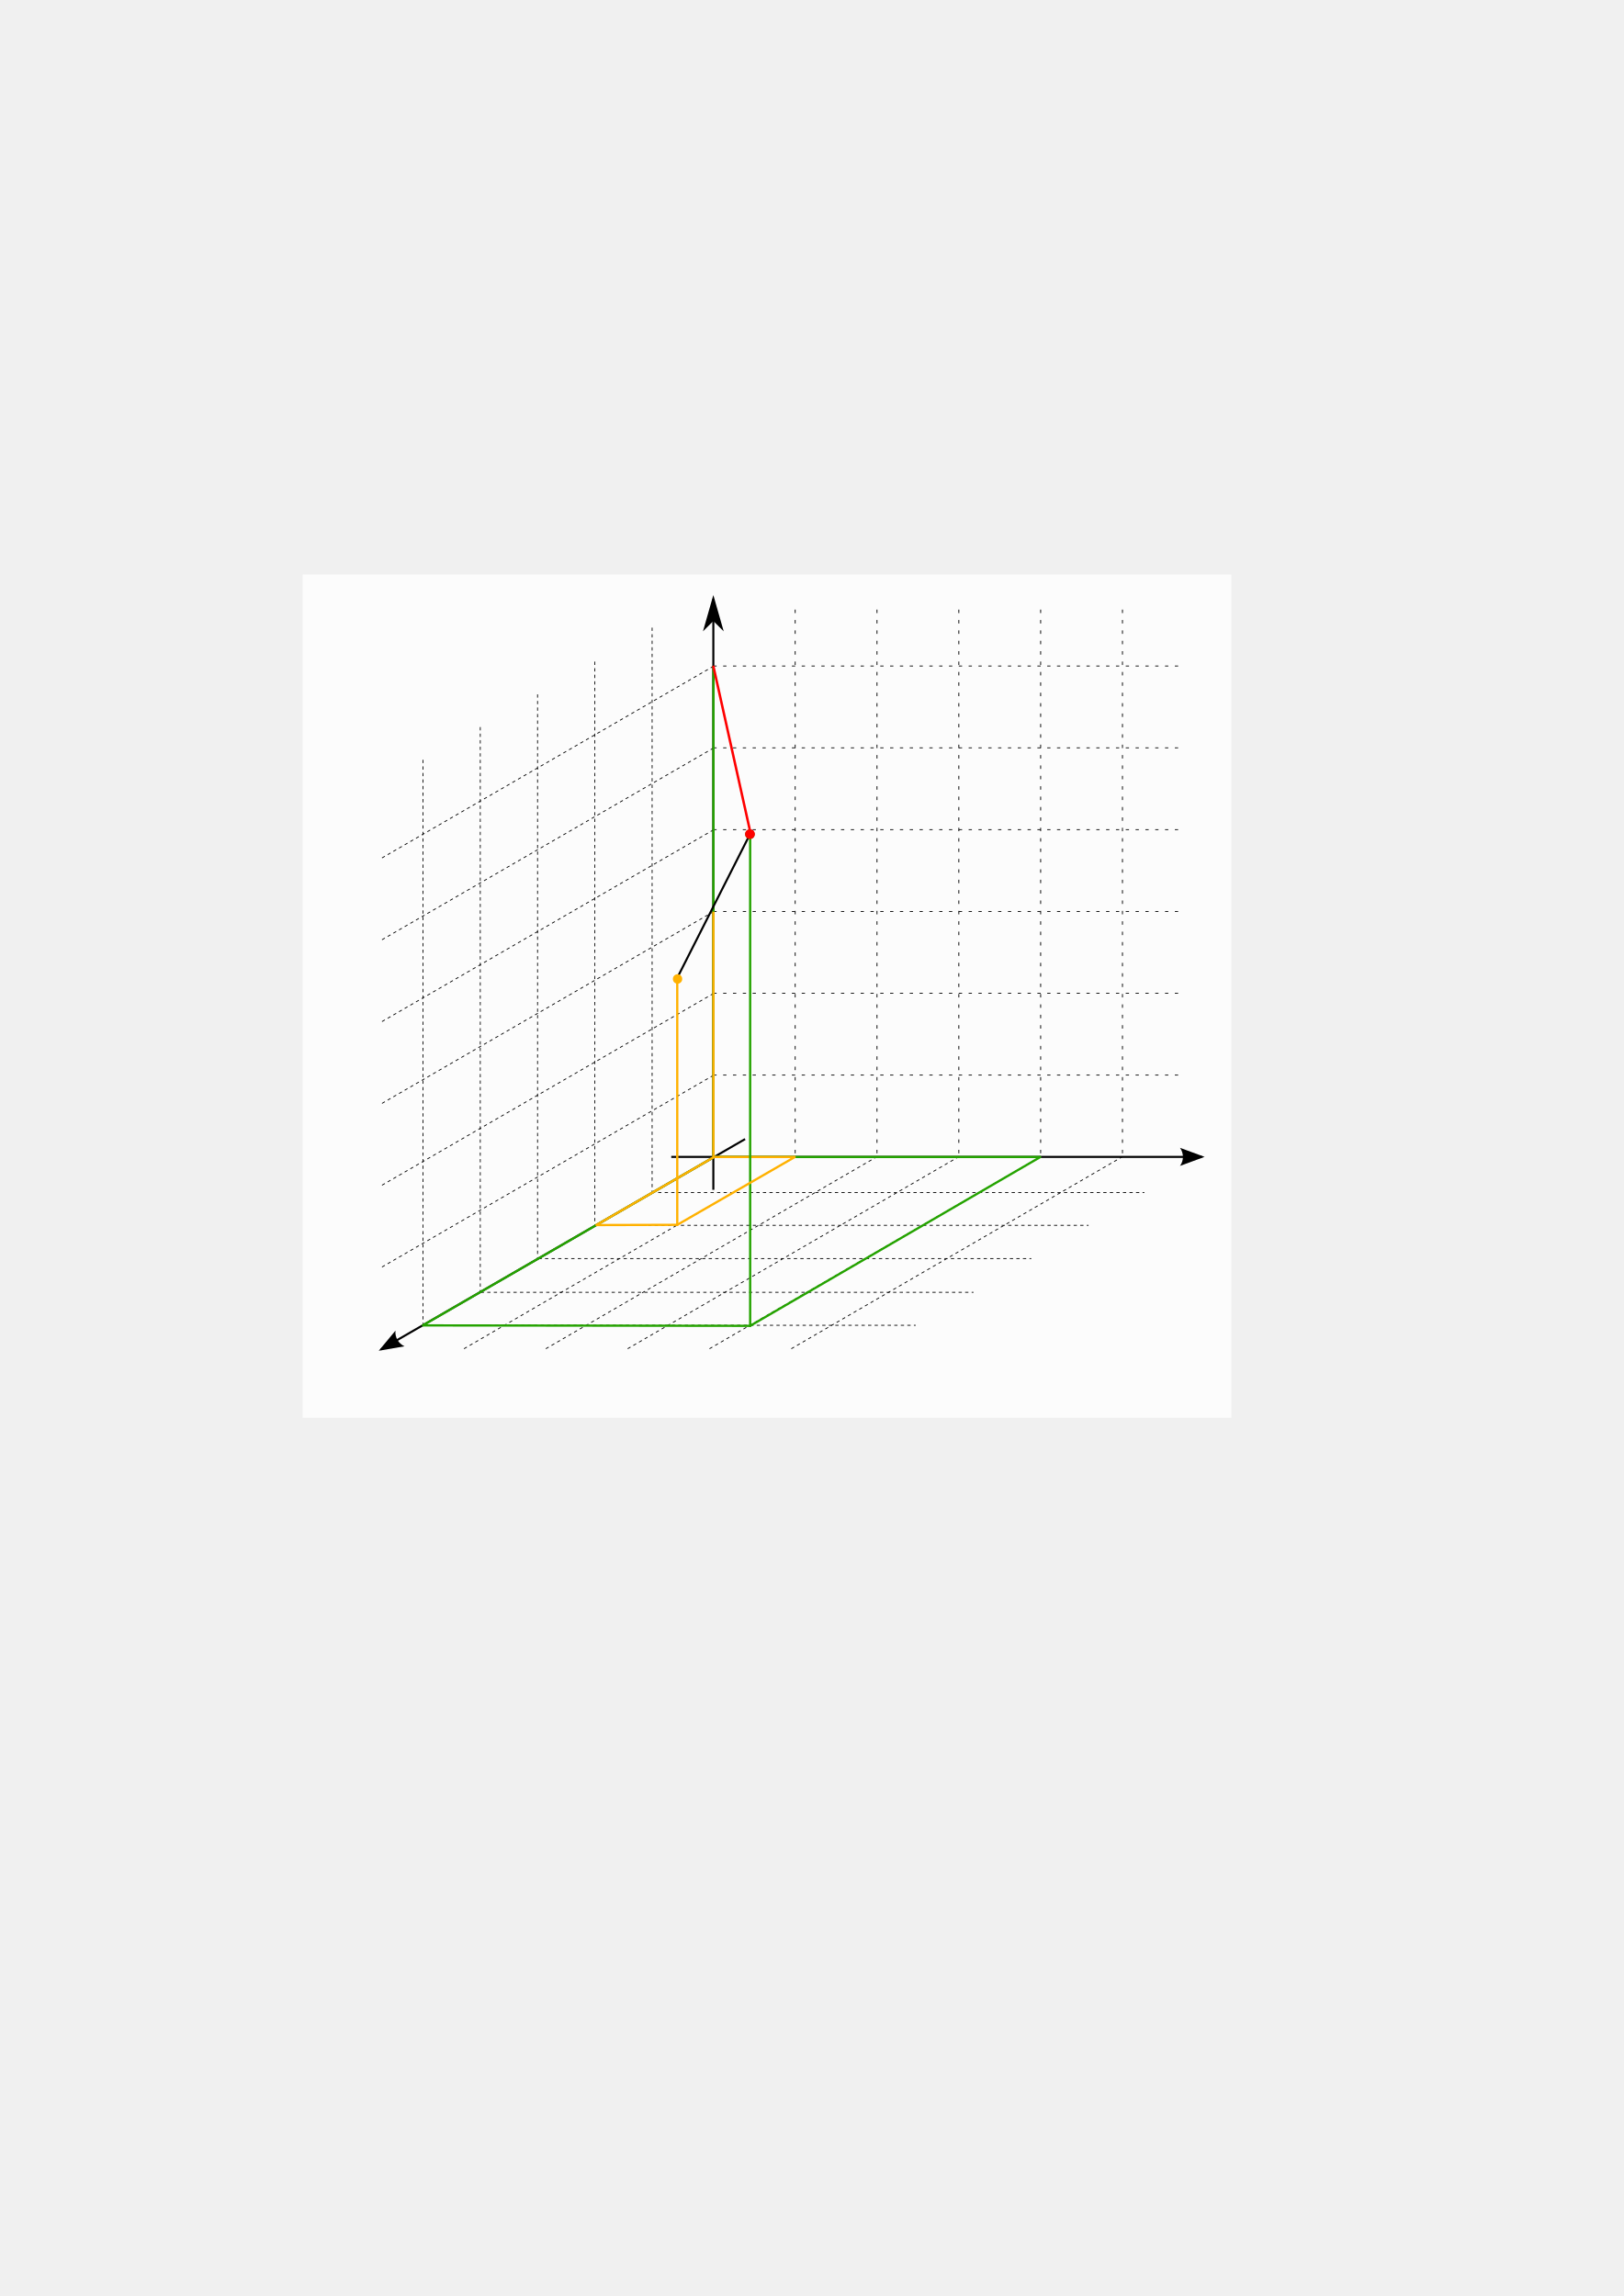
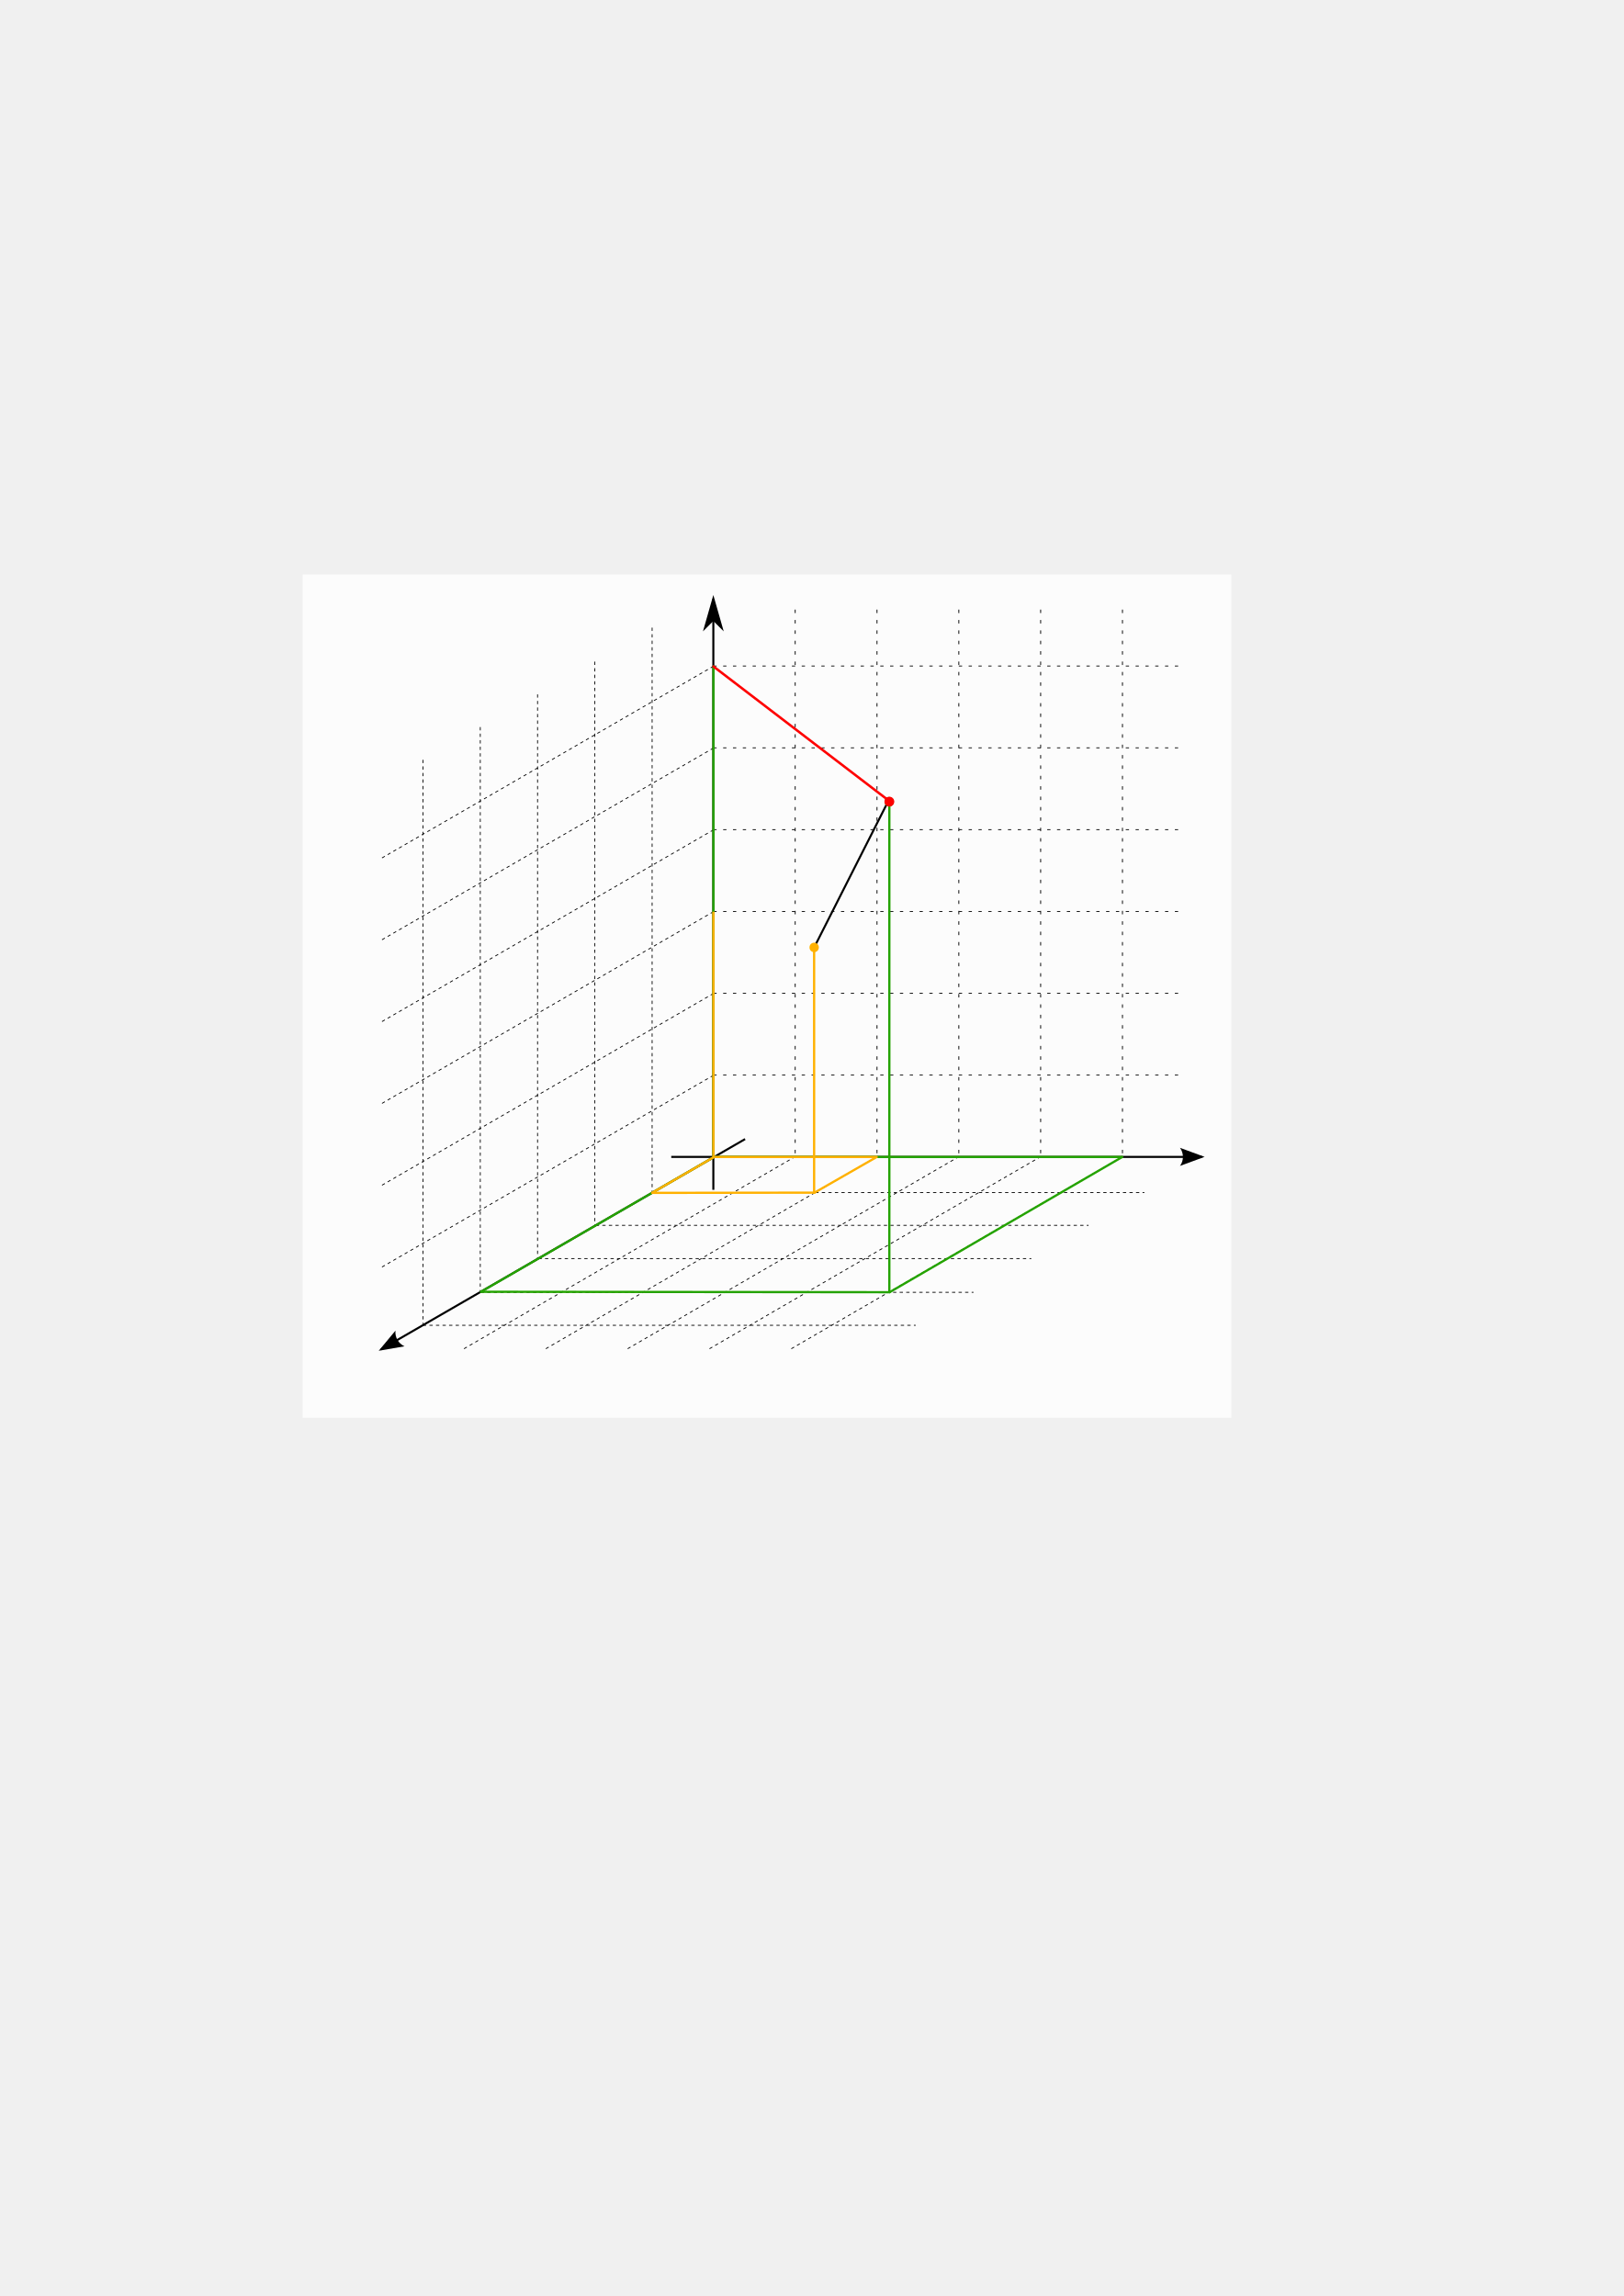
<svg xmlns="http://www.w3.org/2000/svg" width="210mm" height="297mm" id="svg2" version="1.1">
  <defs id="defs4">
    <marker orient="auto" refY="0.0" refX="0.0" id="Arrow1Lstart" style="overflow:visible">
      <path id="path3824" d="M 0.0,0.0 L 5.0,-5.0 L -12.5,0.0 L 5.0,5.0 L 0.0,0.0 z " style="fill-rule:evenodd;stroke:#000000;stroke-width:1.0pt" transform="scale(0.8) translate(12.5,0)" />
    </marker>
    <marker orient="auto" refY="0.0" refX="0.0" id="Arrow2Lend" style="overflow:visible;">
      <path id="path3845" style="fill-rule:evenodd;stroke-width:0.625;stroke-linejoin:round;" d="M 8.719,4.034 L -2.207,0.016 L 8.719,-4.002 C 6.973,-1.63 6.983,1.616 8.719,4.034 z " transform="scale(1.1) rotate(180) translate(1,0)" />
    </marker>
  </defs>
  <g id="layer6">
    <rect style="opacity:0.8;fill:#ffffff;fill-opacity:1;stroke:none" id="rect5041" width="453.957" height="412.308" x="147.939" y="280.849" />
  </g>
  <g id="layer1" style="display:inline">
    <path style="fill:none;stroke:#000000;stroke-width:1px;stroke-linecap:butt;stroke-linejoin:miter;stroke-opacity:1;marker-start:url(#Arrow1Lstart);marker-end:none" d="m 348.695,292.854 0,288.855" id="path2985" />
    <path style="fill:none;stroke:#000000;stroke-width:1px;stroke-linecap:butt;stroke-linejoin:miter;stroke-opacity:1;marker-end:url(#Arrow2Lend)" d="m 328.127,565.611 259.371,0" id="path2987" />
    <path id="path2989" d="m 388.707,298.034 0,267.566" style="fill:none;stroke:#000000;stroke-width:0.423;stroke-linecap:butt;stroke-linejoin:miter;stroke-miterlimit:4;stroke-opacity:1;stroke-dasharray:1.693, 3.386;stroke-dashoffset:0" />
    <path style="fill:none;stroke:#000000;stroke-width:0.423;stroke-linecap:butt;stroke-linejoin:miter;stroke-miterlimit:4;stroke-opacity:1;stroke-dasharray:1.693, 3.386;stroke-dashoffset:0" d="m 428.701,298.034 0,267.566" id="path2991" />
    <path id="path2993" d="m 468.695,298.034 0,267.566" style="fill:none;stroke:#000000;stroke-width:0.423;stroke-linecap:butt;stroke-linejoin:miter;stroke-miterlimit:4;stroke-opacity:1;stroke-dasharray:1.693, 3.386;stroke-dashoffset:0" />
    <path style="fill:none;stroke:#000000;stroke-width:0.423;stroke-linecap:butt;stroke-linejoin:miter;stroke-miterlimit:4;stroke-opacity:1;stroke-dasharray:1.693, 3.386;stroke-dashoffset:0" d="m 508.69,298.034 0,267.566" id="path2995" />
    <path id="path2997" d="m 548.684,298.034 0,267.566" style="fill:none;stroke:#000000;stroke-width:0.423;stroke-linecap:butt;stroke-linejoin:miter;stroke-miterlimit:4;stroke-opacity:1;stroke-dasharray:1.693, 3.386;stroke-dashoffset:0" />
    <path id="path2999" d="m 348.695,525.611 229.025,0" style="fill:none;stroke:#000000;stroke-width:0.4;stroke-linecap:butt;stroke-linejoin:miter;stroke-miterlimit:4;stroke-opacity:1;stroke-dasharray:1.6, 3.2;stroke-dashoffset:0" />
    <path style="fill:none;stroke:#000000;stroke-width:0.4;stroke-linecap:butt;stroke-linejoin:miter;stroke-miterlimit:4;stroke-opacity:1;stroke-dasharray:1.6, 3.2;stroke-dashoffset:0" d="m 348.695,485.611 229.025,0" id="path3001" />
    <path id="path3003" d="m 348.695,445.611 229.025,0" style="fill:none;stroke:#000000;stroke-width:0.4;stroke-linecap:butt;stroke-linejoin:miter;stroke-miterlimit:4;stroke-opacity:1;stroke-dasharray:1.6, 3.2;stroke-dashoffset:0" />
    <path style="fill:none;stroke:#000000;stroke-width:0.4;stroke-linecap:butt;stroke-linejoin:miter;stroke-miterlimit:4;stroke-opacity:1;stroke-dasharray:1.6, 3.2;stroke-dashoffset:0" d="m 348.695,405.611 229.025,0" id="path3005" />
    <path id="path3007" d="m 348.695,365.611 229.025,0" style="fill:none;stroke:#000000;stroke-width:0.4;stroke-linecap:butt;stroke-linejoin:miter;stroke-miterlimit:4;stroke-opacity:1;stroke-dasharray:1.6, 3.2;stroke-dashoffset:0" />
    <flowRoot xml:space="preserve" id="flowRoot3804" style="font-size:40px;font-style:normal;font-weight:normal;line-height:125%;letter-spacing:0px;word-spacing:0px;fill:#000000;fill-opacity:1;stroke:none;font-family:Sans" transform="matrix(0.6167409,0,0,0.6167409,274.1259,177.9225)">
      <flowRegion id="flowRegion3806">
        <rect id="rect3808" width="121.218" height="48.487" x="487.399" y="626.078" />
      </flowRegion>
-       <flowPara id="flowPara3810" style="font-style:italic">x</flowPara>
+       <flowPara id="flowPara3810" style="font-style:italic">y</flowPara>
    </flowRoot>
    <flowRoot transform="matrix(0.6167409,0,0,0.6167409,24.36183,-105.7001)" style="font-size:40px;font-style:normal;font-weight:normal;line-height:125%;letter-spacing:0px;word-spacing:0px;fill:#000000;fill-opacity:1;stroke:none;font-family:Sans" id="flowRoot3812" xml:space="preserve">
      <flowRegion id="flowRegion3814">
        <rect y="626.078" x="487.399" height="48.487" width="121.218" id="rect3816" />
      </flowRegion>
      <flowPara style="font-style:italic" id="flowPara3818">z</flowPara>
    </flowRoot>
    <flowRoot transform="matrix(0.1293325,0,0,0.1293325,287.2406,485.6198)" style="font-size:40px;font-style:normal;font-weight:normal;line-height:125%;letter-spacing:0px;word-spacing:0px;fill:#000000;fill-opacity:1;stroke:none;font-family:Sans" id="flowRoot4814" xml:space="preserve">
      <flowRegion id="flowRegion4816">
        <rect y="626.078" x="487.399" height="48.487" width="121.218" id="rect4818" />
      </flowRegion>
      <flowPara style="font-style:italic" id="flowPara4820">0,0,0</flowPara>
    </flowRoot>
    <path id="path3021" d="M 364.218,556.898 186.265,659.714" style="fill:none;stroke:#000000;stroke-width:1px;stroke-linecap:butt;stroke-linejoin:miter;stroke-opacity:1;marker-end:url(#Arrow2Lend)" />
    <flowRoot xml:space="preserve" id="flowRoot3803" style="font-size:40px;font-style:normal;font-weight:normal;line-height:125%;letter-spacing:0px;word-spacing:0px;fill:#000000;fill-opacity:1;stroke:none;font-family:Sans" transform="matrix(0.6167409,0,0,0.6167409,-137.6382,265.9325)">
      <flowRegion id="flowRegion3805">
        <rect id="rect3807" width="121.218" height="48.487" x="487.399" y="626.078" />
      </flowRegion>
-       <flowPara id="flowPara3809" style="font-style:italic">y</flowPara>
+       <flowPara id="flowPara3809" style="font-style:italic">x</flowPara>
    </flowRoot>
    <path style="fill:none;stroke:#000000;stroke-width:0.4;stroke-linecap:butt;stroke-linejoin:miter;stroke-miterlimit:4;stroke-opacity:1;stroke-dasharray:1.6, 1.6;stroke-dashoffset:0;marker-end:none" d="m 388.75,565.472 -162.485,94.242" id="path3811" />
    <path id="path3997" d="m 428.75,565.472 -162.485,94.242" style="fill:none;stroke:#000000;stroke-width:0.4;stroke-linecap:butt;stroke-linejoin:miter;stroke-miterlimit:4;stroke-opacity:1;stroke-dasharray:1.6, 1.6;stroke-dashoffset:0;marker-end:none" />
    <path id="path3999" d="m 468.75,565.472 -162.485,94.242" style="fill:none;stroke:#000000;stroke-width:0.4;stroke-linecap:butt;stroke-linejoin:miter;stroke-miterlimit:4;stroke-opacity:1;stroke-dasharray:1.6, 1.6;stroke-dashoffset:0;marker-end:none" />
    <path style="fill:none;stroke:#000000;stroke-width:0.4;stroke-linecap:butt;stroke-linejoin:miter;stroke-miterlimit:4;stroke-opacity:1;stroke-dasharray:1.6, 1.6;stroke-dashoffset:0;marker-end:none" d="m 508.75,565.472 -162.485,94.242" id="path4001" />
    <path id="path4003" d="m 548.75,565.472 -162.485,94.242" style="fill:none;stroke:#000000;stroke-width:0.4;stroke-linecap:butt;stroke-linejoin:miter;stroke-miterlimit:4;stroke-opacity:1;stroke-dasharray:1.6, 1.6;stroke-dashoffset:0;marker-end:none" />
    <path style="fill:none;stroke:#000000;stroke-width:0.4;stroke-linecap:butt;stroke-linejoin:miter;stroke-miterlimit:4;stroke-opacity:1;stroke-dasharray:1.6, 3.2;stroke-dashoffset:0" d="m 348.695,325.611 229.025,0" id="path4005" />
    <path id="path4007" d="m 318.772,306.843 c 0,0 0,264.81 0,275.855" style="fill:none;stroke:#000000;stroke-width:0.4;stroke-linecap:butt;stroke-linejoin:miter;stroke-miterlimit:4;stroke-opacity:1;stroke-dasharray:1.6, 1.6;stroke-dashoffset:0;marker-start:none;marker-end:none" />
    <path style="fill:none;stroke:#000000;stroke-width:0.4;stroke-linecap:butt;stroke-linejoin:miter;stroke-miterlimit:4;stroke-opacity:1;stroke-dasharray:1.6, 1.6;stroke-dashoffset:0;marker-start:none;marker-end:none" d="m 290.772,323.473 c 0,0 0,264.81 0,275.855" id="path4193" />
    <path id="path4197" d="m 262.772,339.473 c 0,0 0,264.81 0,275.855" style="fill:none;stroke:#000000;stroke-width:0.4;stroke-linecap:butt;stroke-linejoin:miter;stroke-miterlimit:4;stroke-opacity:1;stroke-dasharray:1.6, 1.6;stroke-dashoffset:0;marker-start:none;marker-end:none" />
    <path id="path4201" d="m 234.772,355.473 c 0,0 0,264.81 0,275.855" style="fill:none;stroke:#000000;stroke-width:0.4;stroke-linecap:butt;stroke-linejoin:miter;stroke-miterlimit:4;stroke-opacity:1;stroke-dasharray:1.6, 1.6;stroke-dashoffset:0;marker-start:none;marker-end:none" />
    <path style="fill:none;stroke:#000000;stroke-width:0.4;stroke-linecap:butt;stroke-linejoin:miter;stroke-miterlimit:4;stroke-opacity:1;stroke-dasharray:1.6, 1.6;stroke-dashoffset:0;marker-start:none;marker-end:none" d="m 206.772,371.473 c 0,0 0,264.81 0,275.855" id="path4203" />
    <path style="fill:none;stroke:#000000;stroke-width:0.4;stroke-linecap:butt;stroke-linejoin:miter;stroke-miterlimit:4;stroke-opacity:1;stroke-dasharray:1.6, 1.6;stroke-dashoffset:0;marker-end:none" d="M 348.78,525.711 186.265,619.714" id="path4207" />
    <path id="path4393" d="M 348.78,485.711 186.265,579.714" style="fill:none;stroke:#000000;stroke-width:0.4;stroke-linecap:butt;stroke-linejoin:miter;stroke-miterlimit:4;stroke-opacity:1;stroke-dasharray:1.6, 1.6;stroke-dashoffset:0;marker-end:none" />
    <path style="fill:none;stroke:#000000;stroke-width:0.4;stroke-linecap:butt;stroke-linejoin:miter;stroke-miterlimit:4;stroke-opacity:1;stroke-dasharray:1.6, 1.6;stroke-dashoffset:0;marker-end:none" d="M 348.78,445.711 186.265,539.714" id="path4395" />
    <path id="path4397" d="M 348.78,405.711 186.265,499.714" style="fill:none;stroke:#000000;stroke-width:0.4;stroke-linecap:butt;stroke-linejoin:miter;stroke-miterlimit:4;stroke-opacity:1;stroke-dasharray:1.6, 1.6;stroke-dashoffset:0;marker-end:none" />
    <path style="fill:none;stroke:#000000;stroke-width:0.4;stroke-linecap:butt;stroke-linejoin:miter;stroke-miterlimit:4;stroke-opacity:1;stroke-dasharray:1.6, 1.6;stroke-dashoffset:0;marker-end:none" d="M 348.78,365.711 186.265,459.714" id="path4399" />
    <path id="path4401" d="M 348.78,325.711 186.265,419.714" style="fill:none;stroke:#000000;stroke-width:0.4;stroke-linecap:butt;stroke-linejoin:miter;stroke-miterlimit:4;stroke-opacity:1;stroke-dasharray:1.6, 1.6;stroke-dashoffset:0;marker-end:none" />
    <path id="path4403" d="m 318.506,583.064 240.897,0" style="fill:none;stroke:#000000;stroke-width:0.4;stroke-linecap:butt;stroke-linejoin:miter;stroke-miterlimit:4;stroke-opacity:1;stroke-dasharray:1.6, 1.6;stroke-dashoffset:0;marker-end:none" />
    <path style="fill:none;stroke:#000000;stroke-width:0.4;stroke-linecap:butt;stroke-linejoin:miter;stroke-miterlimit:4;stroke-opacity:1;stroke-dasharray:1.6, 1.6;stroke-dashoffset:0;marker-end:none" d="m 291.224,599.064 240.897,0" id="path4589" />
    <path id="path4591" d="m 263.224,615.314 240.897,0" style="fill:none;stroke:#000000;stroke-width:0.4;stroke-linecap:butt;stroke-linejoin:miter;stroke-miterlimit:4;stroke-opacity:1;stroke-dasharray:1.6, 1.6;stroke-dashoffset:0;marker-end:none" />
    <path style="fill:none;stroke:#000000;stroke-width:0.4;stroke-linecap:butt;stroke-linejoin:miter;stroke-miterlimit:4;stroke-opacity:1;stroke-dasharray:1.6, 1.6;stroke-dashoffset:0;marker-end:none" d="m 234.974,631.814 240.897,0" id="path4593" />
    <path id="path4595" d="m 206.724,647.939 240.897,0" style="fill:none;stroke:#000000;stroke-width:0.4;stroke-linecap:butt;stroke-linejoin:miter;stroke-miterlimit:4;stroke-opacity:1;stroke-dasharray:1.6, 1.6;stroke-dashoffset:0;marker-end:none" />
  </g>
  <g id="layer2">
-     <path id="path4626" d="m 348.733,565.582 0,-240.074" style="fill:#ffb100;fill-opacity:1;stroke:#24a300;stroke-width:1.1;stroke-linecap:butt;stroke-linejoin:miter;stroke-miterlimit:4;stroke-opacity:1;stroke-dasharray:none" />
-     <path id="path4624" d="m 508.75,565.643 -159.687,0 -142.578,82.431" style="fill:none;stroke:#24a300;stroke-width:1.1;stroke-linecap:butt;stroke-linejoin:miter;stroke-miterlimit:4;stroke-opacity:1;stroke-dasharray:none;stroke-dashoffset:0" />
-     <path style="fill:none;stroke:#ffb100;stroke-width:1.1;stroke-linecap:butt;stroke-linejoin:miter;stroke-miterlimit:4;stroke-opacity:1;stroke-dasharray:none;stroke-dashoffset:0" d="m 388.75,565.643 -39.687,0 -57.724,33.364" id="path4597" />
+     <path id="path4626" d="m 348.733,565.582 0,-239.765" style="fill:#ffb100;fill-opacity:1;stroke:#24a300;stroke-width:1.1;stroke-linecap:round;stroke-linejoin:miter;stroke-miterlimit:4;stroke-opacity:1;stroke-dasharray:none" />
+     <path id="path4624" d="m 548.481,565.643 -199.42,-0.009 -113.922,65.899" style="fill:none;stroke:#24a300;stroke-width:1.1;stroke-linecap:round;stroke-linejoin:round;stroke-miterlimit:4;stroke-opacity:1;stroke-dasharray:none;stroke-dashoffset:0" />
+     <path style="fill:none;stroke:#ffb100;stroke-width:1.1;stroke-linecap:round;stroke-linejoin:round;stroke-miterlimit:4;stroke-opacity:1;stroke-dasharray:none;stroke-dashoffset:0" d="m 428.461,565.643 -79.398,0 -30.232,17.496" id="path4597" />
    <path style="fill:#ffb100;fill-opacity:1;stroke:#ffb100;stroke-width:1.1;stroke-linecap:butt;stroke-linejoin:miter;stroke-miterlimit:4;stroke-opacity:1;stroke-dasharray:none" d="m 348.733,565.582 0,-119.86" id="path4618" />
-     <path id="path4620" d="m 331.056,598.816 0,-119.86" style="fill:#ffb100;fill-opacity:1;stroke:#ffb100;stroke-width:1.1;stroke-linecap:round;stroke-linejoin:miter;stroke-miterlimit:4;stroke-opacity:1;stroke-dasharray:none" />
-     <path style="fill:#ffb100;fill-opacity:1;stroke:#24a300;stroke-width:1.1;stroke-linecap:round;stroke-linejoin:miter;stroke-miterlimit:4;stroke-opacity:1;stroke-dasharray:none" d="m 366.698,648.203 0,-240.074" id="path4628" />
-     <path style="fill:none;stroke:#000000;stroke-width:1px;stroke-linecap:butt;stroke-linejoin:miter;stroke-opacity:1" d="m 330.967,478.254 35.532,-70.18" id="path4632" />
-     <path style="fill:#ffb100;fill-opacity:1;stroke:#ffb100;stroke-width:1.1;stroke-miterlimit:4;stroke-opacity:1;stroke-dasharray:none;stroke-dashoffset:0" id="path4622" d="m 151.94,514.696 a 1.061,1.061 0 1 1 -2.121,0 1.061,1.061 0 1 1 2.121,0 z" transform="matrix(1.417143,0,0,1.417143,117.3847,-250.7797)" />
-     <path transform="matrix(1.417143,0,0,1.417143,152.7401,-321.4904)" d="m 151.94,514.696 a 1.061,1.061 0 1 1 -2.121,0 1.061,1.061 0 1 1 2.121,0 z" id="path4630" style="fill:#24a300;fill-opacity:1;stroke:#24a300;stroke-width:1.1;stroke-miterlimit:4;stroke-opacity:1;stroke-dasharray:none;stroke-dashoffset:0" />
-     <path id="path4652" d="m 366.698,648.203 141.775,-82.504" style="fill:#ffb100;fill-opacity:1;stroke:#24a300;stroke-width:1.1;stroke-linecap:round;stroke-linejoin:miter;stroke-miterlimit:4;stroke-opacity:1;stroke-dasharray:none" />
-     <path id="path4654" d="M 366.698,648.203 206.782,647.992" style="fill:#ffb100;fill-opacity:1;stroke:#24a300;stroke-width:1.1;stroke-linecap:round;stroke-linejoin:miter;stroke-miterlimit:4;stroke-opacity:1;stroke-dasharray:none" />
-     <path style="fill:#ffb100;fill-opacity:1;stroke:#ffb100;stroke-width:1.1;stroke-linecap:round;stroke-linejoin:miter;stroke-miterlimit:4;stroke-opacity:1;stroke-dasharray:none" d="m 331.056,598.816 -39.438,0.116" id="path4656" />
-     <path style="fill:#ffb100;fill-opacity:1;stroke:#ffb100;stroke-width:1.1;stroke-linecap:round;stroke-linejoin:miter;stroke-miterlimit:4;stroke-opacity:1;stroke-dasharray:none" d="m 331.056,598.816 57.391,-33.099" id="path4658" />
+     <path id="path4620" d="m 397.959,583.06 0,-119.86" style="fill:#ffb100;fill-opacity:1;stroke:#ffb100;stroke-width:1.1;stroke-linecap:round;stroke-linejoin:miter;stroke-miterlimit:4;stroke-opacity:1;stroke-dasharray:none" />
+     <path style="fill:#ffb100;fill-opacity:1;stroke:#24a300;stroke-width:1.1;stroke-linecap:round;stroke-linejoin:miter;stroke-miterlimit:4;stroke-opacity:1;stroke-dasharray:none" d="m 434.728,631.652 0,-239.93" id="path4628" />
+     <path style="fill:none;stroke:#000000;stroke-width:1px;stroke-linecap:butt;stroke-linejoin:miter;stroke-opacity:1" d="m 398.467,462.254 35.532,-70.18" id="path4632" />
+     <path style="fill:#ffb100;fill-opacity:1;stroke:#ffb100;stroke-width:1.1;stroke-miterlimit:4;stroke-opacity:1;stroke-dasharray:none;stroke-dashoffset:0" id="path4622" d="m 151.94,514.696 a 1.061,1.061 0 1 1 -2.121,0 1.061,1.061 0 1 1 2.121,0 z" transform="matrix(1.417143,0,0,1.417143,184.1621,-266.2035)" />
+     <path transform="matrix(1.417143,0,0,1.417143,220.8509,-337.4278)" d="m 151.94,514.696 a 1.061,1.061 0 1 1 -2.121,0 1.061,1.061 0 1 1 2.121,0 z" id="path4630" style="fill:#24a300;fill-opacity:1;stroke:#24a300;stroke-width:1.1;stroke-miterlimit:4;stroke-opacity:1;stroke-dasharray:none;stroke-dashoffset:0" />
+     <path id="path4652" d="m 434.883,631.751 113.59,-66.053" style="fill:#ffb100;fill-opacity:1;stroke:#24a300;stroke-width:1.1;stroke-linecap:round;stroke-linejoin:miter;stroke-miterlimit:4;stroke-opacity:1;stroke-dasharray:none" />
+     <path id="path4654" d="M 434.866,631.762 235.154,631.552" style="fill:#ffb100;fill-opacity:1;stroke:#24a300;stroke-width:1.1;stroke-linecap:round;stroke-linejoin:miter;stroke-miterlimit:4;stroke-opacity:1;stroke-dasharray:none" />
+     <path style="fill:#ffb100;fill-opacity:1;stroke:#ffb100;stroke-width:1.1;stroke-linecap:round;stroke-linejoin:miter;stroke-miterlimit:4;stroke-opacity:1;stroke-dasharray:none" d="M 398.142,583.083 318.84,583.199" id="path4656" />
+     <path style="fill:#ffb100;fill-opacity:1;stroke:#ffb100;stroke-width:1.1;stroke-linecap:round;stroke-linejoin:miter;stroke-miterlimit:4;stroke-opacity:1;stroke-dasharray:none" d="m 398.151,583.088 30.296,-17.371" id="path4658" />
  </g>
  <g id="layer5" style="display:inline">
-     <g style="display:inline" id="g4928-0-6" transform="matrix(0,1,-1,0,898.897,175.1742)">
-       <path id="path2995-5-6-6-9" d="m 232.624,531.918 -82.334,18.324" style="fill:none;stroke:#fe0000;stroke-width:1.2;stroke-linecap:butt;stroke-linejoin:miter;stroke-miterlimit:4;stroke-opacity:1;stroke-dasharray:none;stroke-dashoffset:0" />
+     <g style="display:inline" id="g4928-0-6" transform="matrix(0,1,-1,0,967.022,159.2992)">
+       <path id="path2995-5-6-6-9" d="m 232.624,531.918 -66.07,86.339" style="fill:none;stroke:#fe0000;stroke-width:1.2;stroke-linecap:round;stroke-linejoin:miter;stroke-miterlimit:4;stroke-opacity:1;stroke-dasharray:none;stroke-dashoffset:0" />
      <path transform="matrix(0.5888158,0,0,0.5888158,39.78688,295.6935)" d="m 331.071,401.826 c 0,1.972 -1.599,3.571 -3.571,3.571 -1.972,0 -3.571,-1.599 -3.571,-3.571 0,-1.972 1.599,-3.571 3.571,-3.571 1.972,0 3.571,1.599 3.571,3.571 z" id="path4841-8-1-3" style="fill:#fe0000;fill-opacity:1;fill-rule:nonzero;stroke:#fe0000;stroke-width:1;stroke-linecap:round;stroke-linejoin:round;stroke-miterlimit:4;stroke-opacity:1;stroke-dasharray:none;stroke-dashoffset:0" />
    </g>
-     <flowRoot transform="matrix(0.2146412,0,0,0.2146412,289.6608,193.5569)" style="font-size:40px;font-style:normal;font-weight:normal;line-height:125%;letter-spacing:0px;word-spacing:0px;fill:#000000;fill-opacity:1;stroke:none;display:inline;font-family:Sans" id="flowRoot4859-7-1" xml:space="preserve">
+     <flowRoot transform="matrix(0.2146412,0,0,0.2146412,288.7858,179.3069)" style="font-size:40px;font-style:normal;font-weight:normal;line-height:125%;letter-spacing:0px;word-spacing:0px;fill:#000000;fill-opacity:1;stroke:none;display:inline;font-family:Sans" id="flowRoot4859-7-1" xml:space="preserve">
      <flowRegion id="flowRegion4861-2-4">
        <rect y="627.846" x="304.814" height="51.013" width="135.613" id="rect4863-1-2" />
      </flowRegion>
      <flowPara style="font-style:italic" id="flowPara4865-2-9">Zmax</flowPara>
    </flowRoot>
  </g>
</svg>
